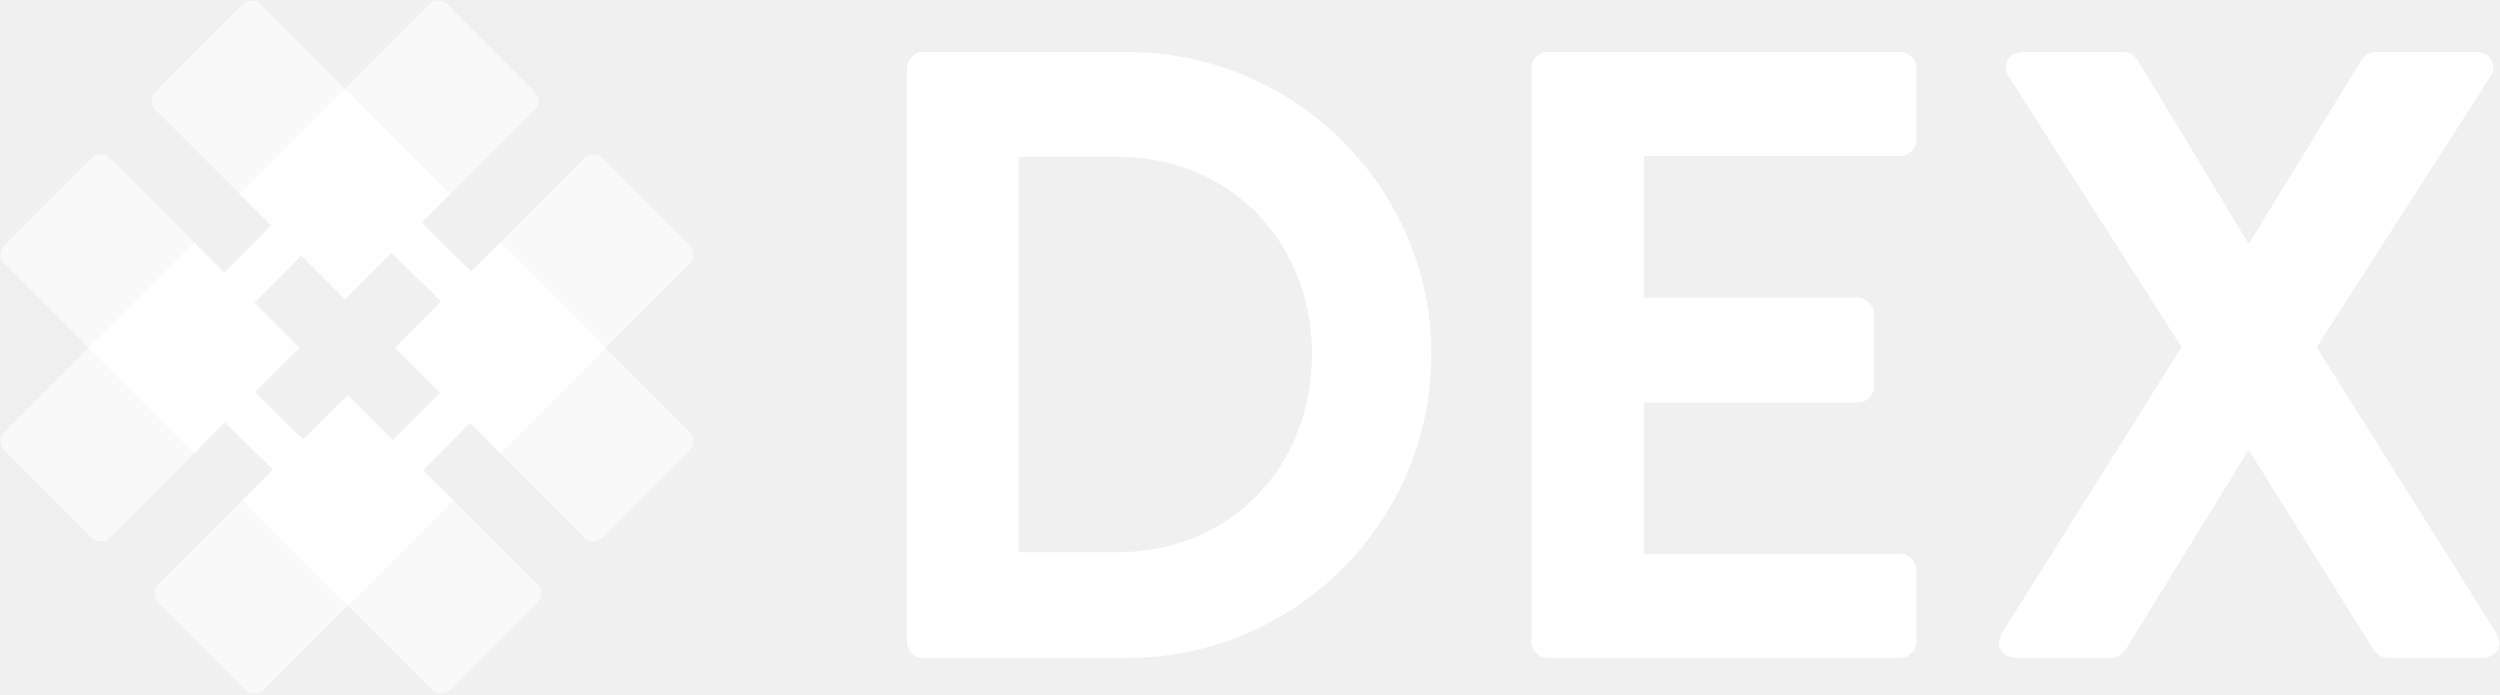
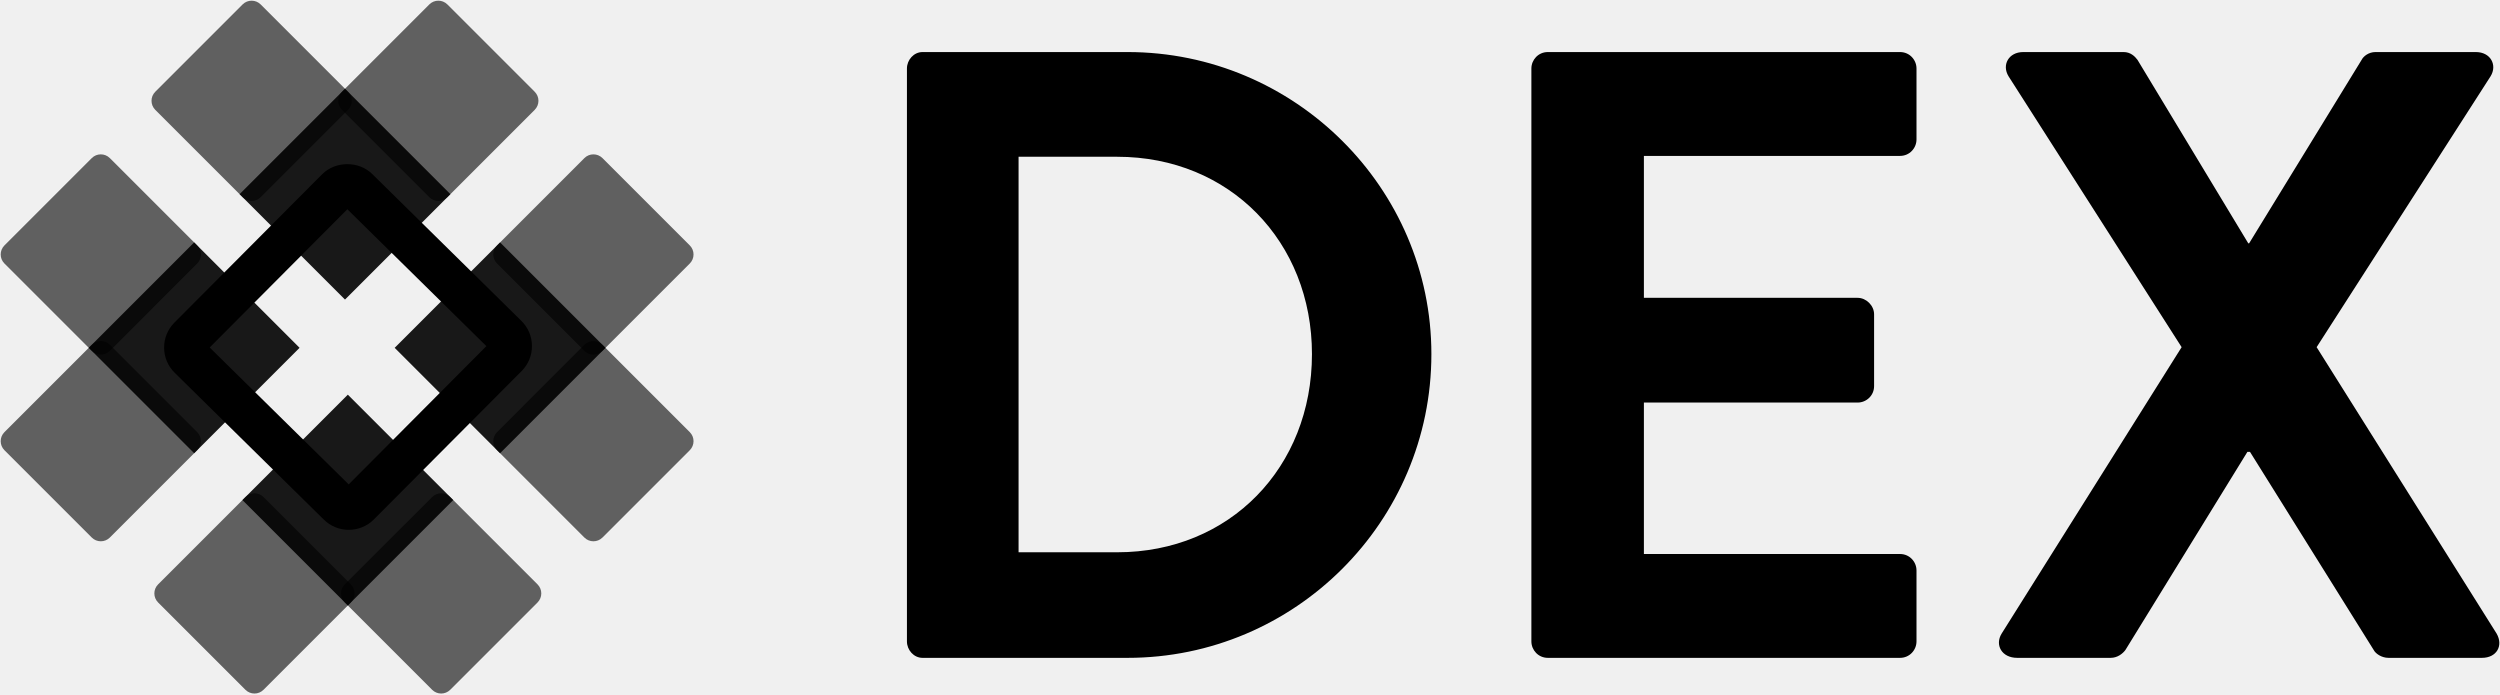
<svg xmlns="http://www.w3.org/2000/svg" width="1761" height="489" viewBox="0 0 1761 489">
-   <g fill="#FFFFFF" transform="translate(-69 -69)">
+   <g transform="translate(-69 -69)">
    <path d="M855.984 458.021C935.234 458.021 993.142 398.279 993.142 318.421 993.142 239.167 935.234 179.425 855.984 179.425L786.484 179.425 786.484 458.021 855.984 458.021zM707.846 117.25C707.846 111.154 712.717 105.667 718.817 105.667L863.296 105.667C980.955 105.667 1077.272 201.375 1077.272 318.421 1077.272 436.679 980.955 532.392 863.296 532.392L718.817 532.392C712.717 532.392 707.846 526.905 707.846 520.809L707.846 117.25zM1147.705 117.25C1147.705 111.154 1152.576 105.667 1159.293 105.667L1407.397 105.667C1414.109 105.667 1418.98 111.154 1418.98 117.25L1418.98 167.233C1418.98 173.333 1414.109 178.817 1407.397 178.817L1226.959 178.817 1226.959 278.792 1377.526 278.792C1383.626 278.792 1389.109 284.275 1389.109 290.375L1389.109 340.975C1389.109 347.679 1383.626 352.559 1377.526 352.559L1226.959 352.559 1226.959 459.242 1407.397 459.242C1414.109 459.242 1418.98 464.725 1418.98 470.825L1418.98 520.809C1418.98 526.905 1414.109 532.392 1407.397 532.392L1159.293 532.392C1152.576 532.392 1147.705 526.905 1147.705 520.809L1147.705 117.25zM1605.739 313.542L1483.814 122.733C1478.939 114.813 1483.814 105.667 1494.18 105.667L1564.889 105.667C1569.768 105.667 1572.814 108.713 1574.647 111.154L1652.68 240.388 1653.28 240.388 1732.535 111.154C1733.756 108.713 1737.414 105.667 1742.293 105.667L1813.001 105.667C1823.368 105.667 1828.247 114.813 1823.368 122.733L1700.835 313.542 1827.631 515.321C1832.51 523.85 1827.631 532.392 1817.268 532.392L1751.435 532.392C1746.556 532.392 1742.293 529.342 1741.072 526.905L1653.901 387.3 1652.064 387.3 1566.11 526.905C1564.285 529.342 1560.626 532.392 1555.747 532.392L1489.914 532.392C1478.939 532.392 1474.059 523.246 1478.939 515.321L1605.739 313.542z" />
    <g transform="rotate(45 -261.862 552.54)">
      <rect width="105" height="105" opacity=".9" />
      <rect width="105" height="105" x="93" opacity=".6" rx="9" />
      <rect width="105" height="105" y="93" opacity=".6" rx="9" />
    </g>
    <g transform="rotate(-135 213.996 75.388)">
      <rect width="105" height="105" opacity=".9" />
      <rect width="105" height="105" x="93" opacity=".6" rx="9" />
      <rect width="105" height="105" y="93" opacity=".6" rx="9" />
    </g>
    <g transform="rotate(135 74.974 214.996)">
      <rect width="105" height="105" opacity=".9" />
      <rect width="105" height="105" x="93" opacity=".6" rx="9" />
      <rect width="105" height="105" y="93" opacity=".6" rx="9" />
    </g>
    <g transform="rotate(-45 552.54 -261.862)">
      <rect width="105" height="105" opacity=".9" />
      <rect width="105" height="105" x="93" opacity=".6" rx="9" />
      <rect width="105" height="105" y="93" opacity=".6" rx="9" />
    </g>
    <path d="M216.7,313.775 L314.629,410.204 L411.609,312.817 L313.675,216.396 L216.7,313.775 Z M314.671,442.213 C308.059,442.213 301.825,439.659 297.121,435.029 L192.029,331.55 C187.267,326.863 184.625,320.604 184.592,313.925 C184.563,307.246 187.146,300.963 191.858,296.234 L295.913,191.746 C305.288,182.325 321.721,182.246 331.196,191.575 L436.279,295.038 C441.038,299.729 443.675,305.979 443.709,312.659 C443.746,319.334 441.167,325.613 436.459,330.35 L332.396,434.854 C327.667,439.596 321.375,442.213 314.671,442.213 Z" />
  </g>
</svg>
